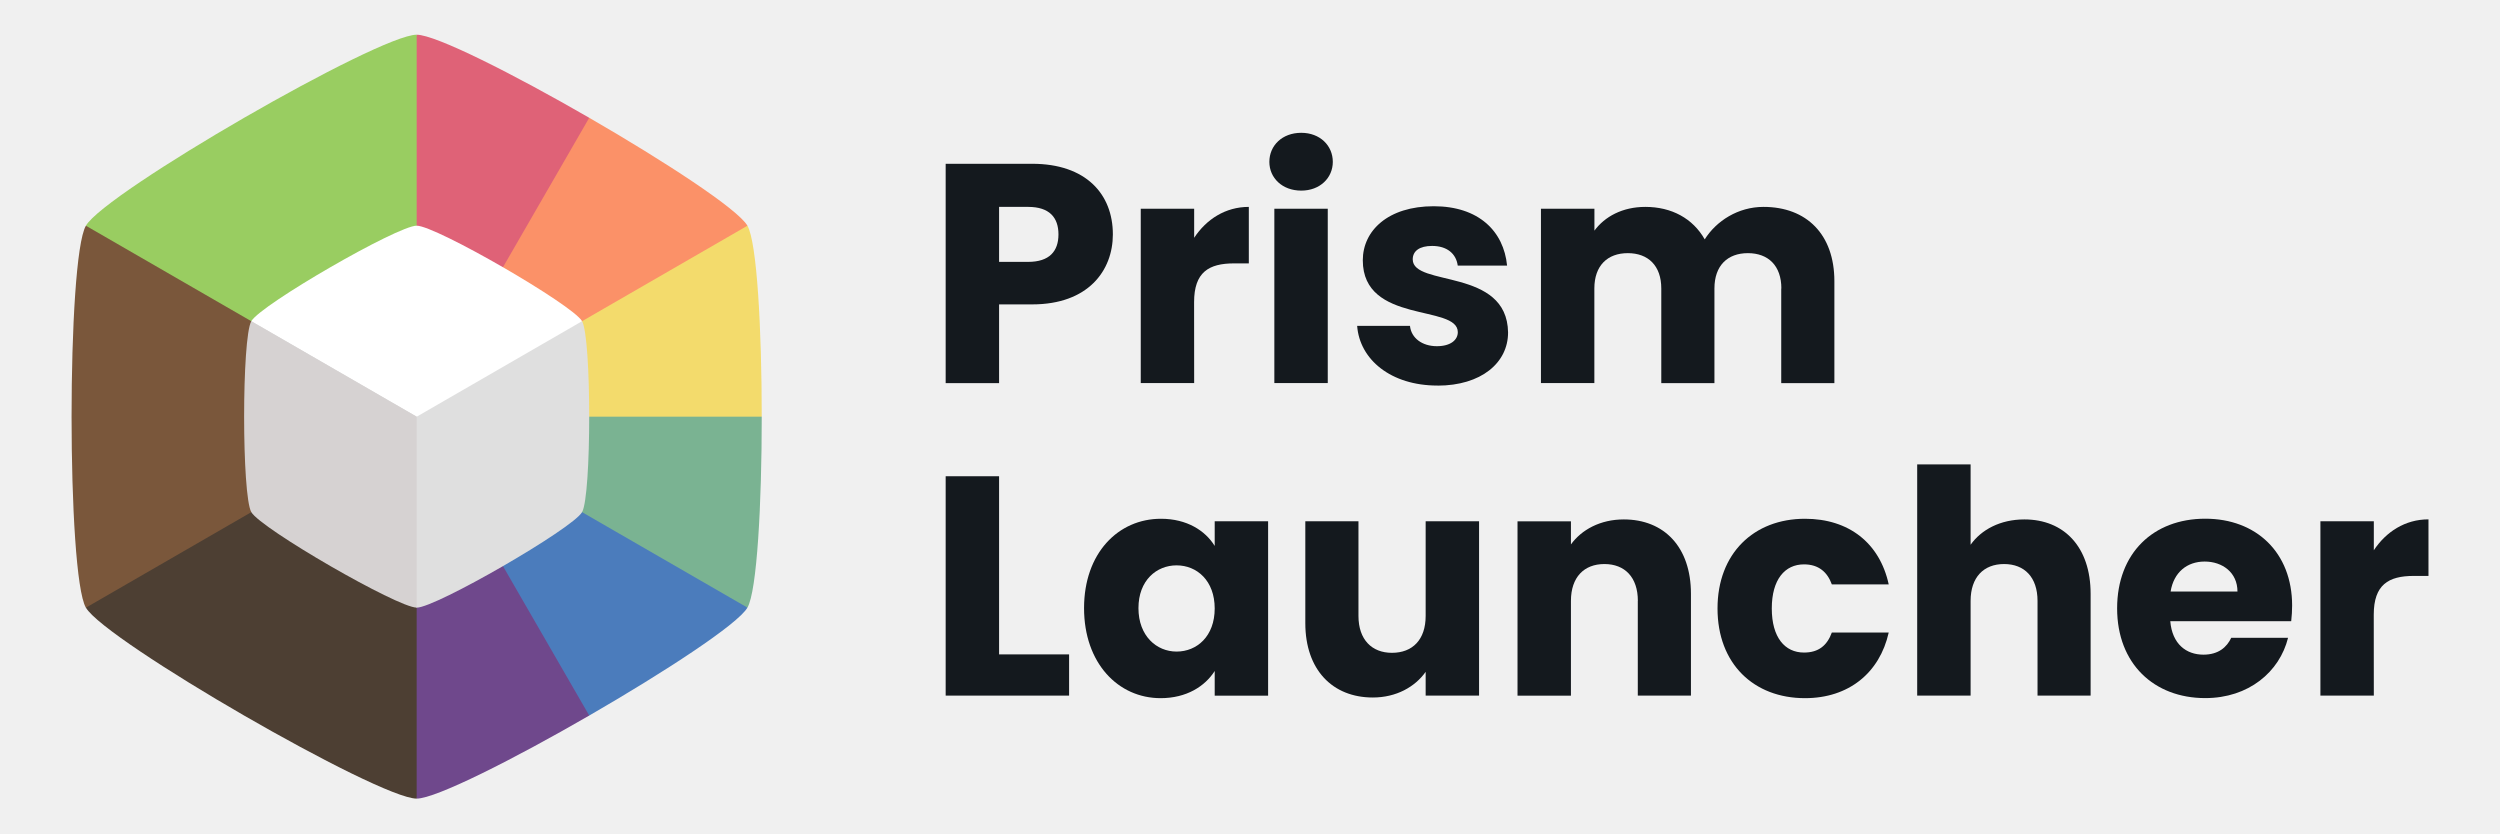
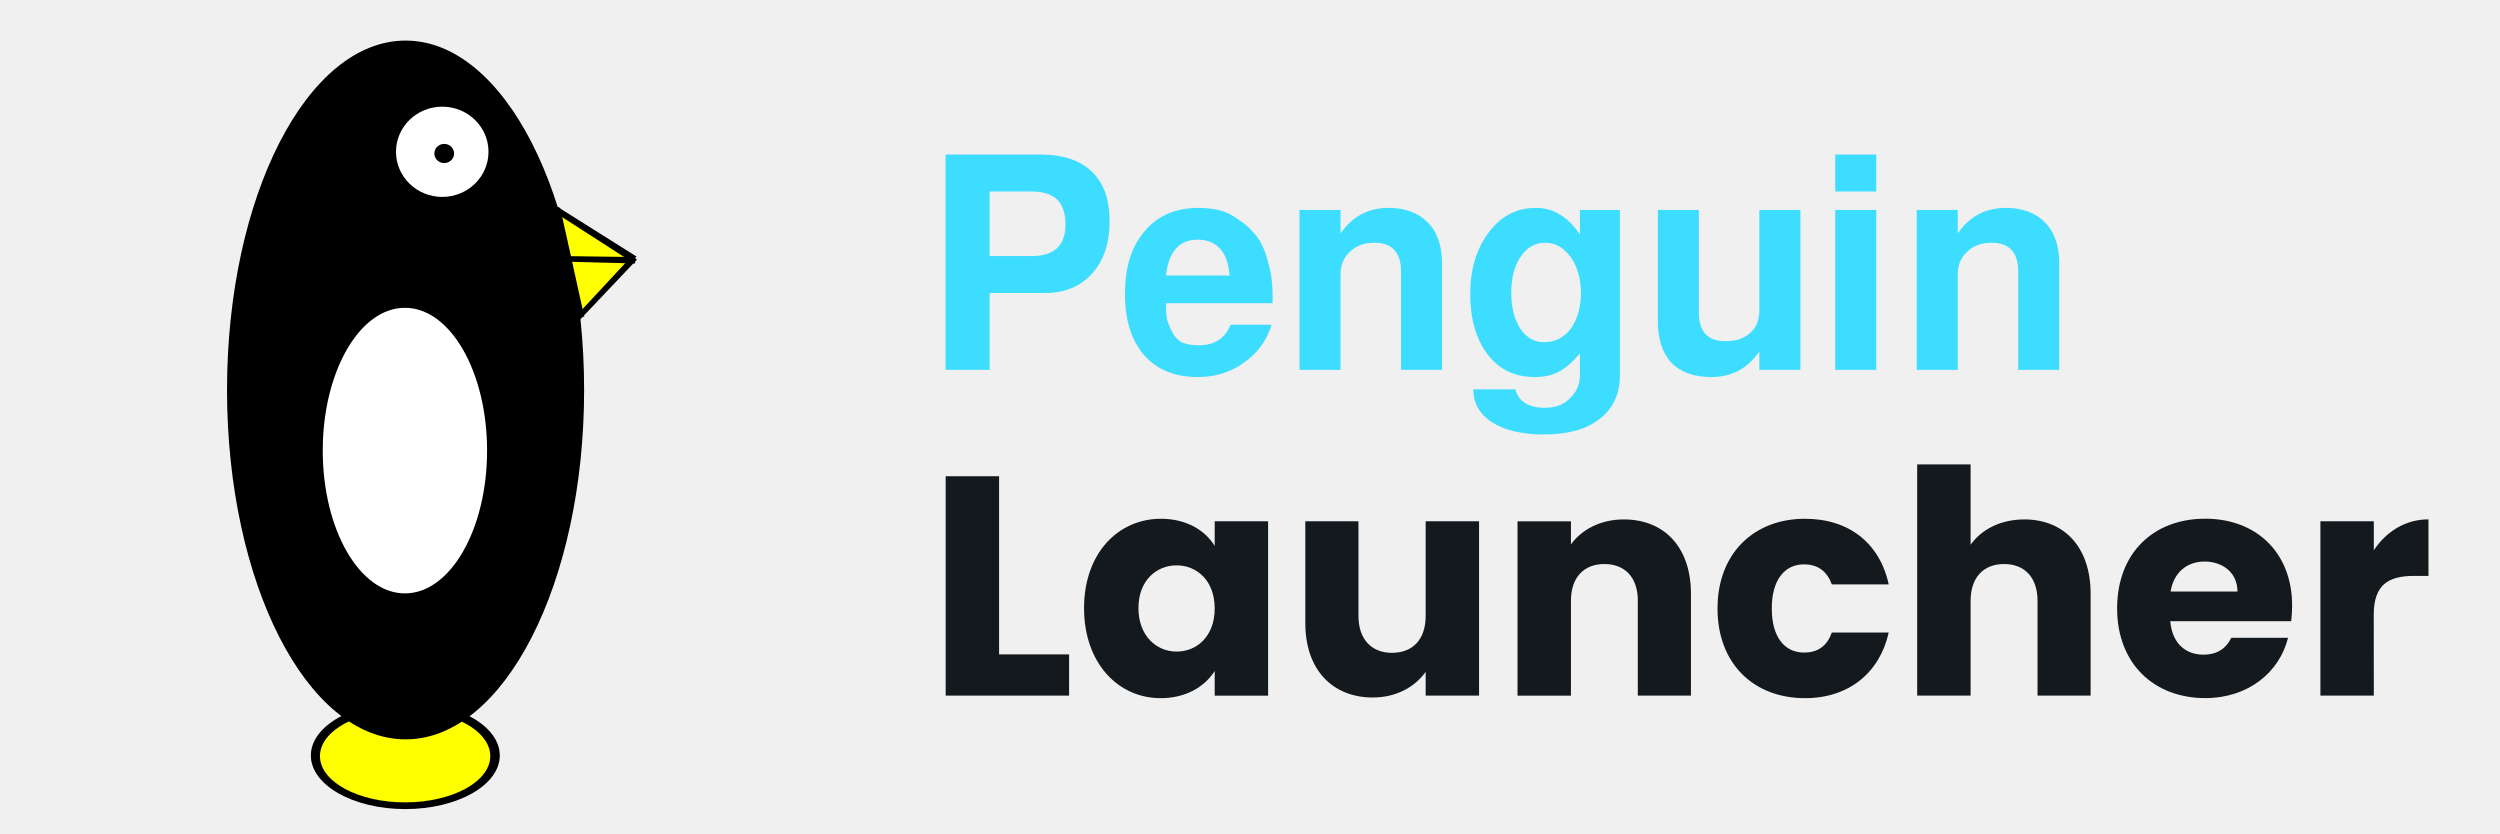
- <svg xmlns="http://www.w3.org/2000/svg" width="144" height="48" viewBox="0 0 38.1 12.7" version="1.1" id="svg3606">
+ <svg xmlns="http://www.w3.org/2000/svg" width="144" height="48" viewBox="0 0 38.1 12.7" version="1.1" id="svg3606" xml:space="preserve">
  <defs id="defs3603" />
  <g id="layer1">
    <g id="g531" transform="matrix(0.1353646,0,0,0.1353646,15.30158,0.5291666)" />
-     <g id="g397">
-       <path style="fill:#99cd61;fill-opacity:1;stroke-width:0.265" d="M 6.35,6.35 Z" id="path7899" />
-       <path id="path3228" style="fill:#df6277;fill-opacity:1;stroke-width:0.265" d="M 6.35,0.529 3.829,4.895 6.35,6.35 8.87,4.895 8.98,1.795 C 7.829,1.131 6.641,0.529 6.35,0.529 Z" />
-       <path id="path2659" style="fill:#fb9168;fill-opacity:1;stroke-width:0.265" d="M 8.98,1.795 6.35,6.35 8.87,7.805 11.391,3.44 C 11.246,3.188 10.131,2.46 8.98,1.795 Z" />
-       <path id="path2708" style="fill:#f3db6c;fill-opacity:1;stroke-width:0.265" d="M 11.391,3.44 6.35,6.35 8.87,7.805 11.609,6.35 c 0,-1.329 -0.073,-2.658 -0.218,-2.91 z" />
-       <path id="path1737" style="fill:#7ab392;fill-opacity:1;stroke-width:0.265" d="m 6.35,6.35 v 2.91 h 5.041 C 11.537,9.008 11.609,7.679 11.609,6.35 Z" />
-       <path id="path2937" style="fill:#4b7cbc;fill-opacity:1;stroke-width:0.265" d="M 6.35,6.35 V 9.26 L 8.98,10.905 C 10.131,10.24 11.246,9.512 11.391,9.26 Z" />
-       <path id="path3117" style="fill:#6f488c;fill-opacity:1;stroke-width:0.265" d="M 6.35,6.35 3.829,7.805 6.35,12.171 c 0.291,0 1.479,-0.601 2.63,-1.266 z" />
-       <path id="path2010" style="fill:#4d3f33;fill-opacity:1;stroke-width:0.265" d="M 3.829,4.895 1.309,9.26 C 1.6,9.765 5.768,12.171 6.35,12.171 V 6.35 Z" />
-       <path id="path1744" style="fill:#7a573b;fill-opacity:1;stroke-width:0.265" d="m 1.309,3.44 c -0.291,0.504 -0.291,5.317 0,5.821 L 6.35,6.35 V 3.44 Z" />
-       <path id="path1739" style="fill:#99cd61;fill-opacity:1;stroke-width:0.265" d="M 6.35,0.529 C 5.768,0.529 1.6,2.935 1.309,3.44 L 6.35,6.35 Z" />
-       <g id="g379">
-         <g id="g1657" transform="matrix(0.8799999,0,0,0.8799999,-10.90649,-1.242093)">
-           <g id="g7651" transform="translate(13.25996,2.277589)">
-             <path id="path6659" style="fill:#ffffff;stroke-width:0.265" d="m 6.35,2.939 c -0.341,0 -2.783,1.41 -2.953,1.705 L 6.35,9.76 9.304,4.645 C 9.133,4.349 6.691,2.939 6.35,2.939 Z" transform="matrix(0.9697482,0,0,0.9697482,0.1920988,0.1920979)" />
-           </g>
-           <path id="path461" style="fill:#dfdfdf;fill-opacity:1;stroke-width:0.265" d="m 16.746,6.974 2.864,4.961 c 0.331,0 2.699,-1.367 2.864,-1.654 0.165,-0.286 0.165,-3.021 0,-3.307 l -2.864,1.654 z" />
-         </g>
-         <path id="path5065" style="fill:#d6d2d2;fill-opacity:1;stroke-width:0.265" d="m 3.83,4.895 c -0.146,0.252 -0.146,2.658 0,2.91 0.146,0.252 2.229,1.455 2.52,1.455 V 6.35 Z" />
-       </g>
-     </g>
    <g aria-label="Prism Launcher" id="text637" style="font-weight:bold;font-size:4.763px;line-height:1;font-family:poppins;-inkscape-font-specification:'poppins Bold';stroke-width:0.265">
-       <path d="M 15.669,3.991 H 15.226 V 3.153 h 0.443 c 0.324,0 0.462,0.162 0.462,0.419 0,0.257 -0.138,0.419 -0.462,0.419 z m 1.291,-0.419 c 0,-0.614 -0.41,-1.076 -1.229,-1.076 h -1.319 v 3.343 h 0.814 V 4.639 h 0.505 c 0.852,0 1.229,-0.514 1.229,-1.067 z" style="fill:#14191e" id="path419" />
-       <path d="m 18.198,4.605 c 0,-0.457 0.224,-0.591 0.61,-0.591 h 0.224 V 3.153 c -0.357,0 -0.648,0.19 -0.833,0.471 V 3.181 h -0.814 v 2.657 h 0.814 z" style="fill:#14191e" id="path421" />
-       <path d="m 19.421,3.181 v 2.657 h 0.814 V 3.181 Z m 0.41,-0.276 c 0.286,0 0.481,-0.195 0.481,-0.438 0,-0.248 -0.195,-0.443 -0.481,-0.443 -0.291,0 -0.486,0.195 -0.486,0.443 0,0.243 0.195,0.438 0.486,0.438 z" style="fill:#14191e" id="path423" />
-       <path d="m 21.907,5.877 c 0.667,0 1.076,-0.348 1.076,-0.81 -0.014,-0.991 -1.453,-0.691 -1.453,-1.114 0,-0.129 0.105,-0.205 0.295,-0.205 0.229,0 0.367,0.119 0.391,0.3 h 0.752 C 22.917,3.524 22.536,3.143 21.85,3.143 c -0.695,0 -1.081,0.371 -1.081,0.824 0,0.976 1.448,0.667 1.448,1.095 0,0.119 -0.11,0.214 -0.319,0.214 -0.224,0 -0.391,-0.124 -0.41,-0.31 h -0.805 c 0.038,0.514 0.514,0.91 1.224,0.91 z" style="fill:#14191e" id="path425" />
-       <path d="m 27.146,4.396 v 1.443 h 0.81 V 4.286 c 0,-0.714 -0.424,-1.133 -1.081,-1.133 -0.386,0 -0.719,0.214 -0.895,0.495 -0.181,-0.319 -0.505,-0.495 -0.905,-0.495 -0.348,0 -0.619,0.148 -0.776,0.362 V 3.181 H 23.484 v 2.657 h 0.814 V 4.396 c 0,-0.348 0.2,-0.538 0.51,-0.538 0.31,0 0.51,0.191 0.51,0.538 v 1.443 h 0.81 V 4.396 c 0,-0.348 0.2,-0.538 0.51,-0.538 0.31,0 0.51,0.191 0.51,0.538 z" style="fill:#14191e" id="path427" />
      <path d="m 15.226,7.258 h -0.814 v 3.343 h 1.881 V 9.973 h -1.067 z" style="fill:#14191e" id="path429" />
      <path d="m 16.521,9.268 c 0,0.838 0.519,1.372 1.167,1.372 0.395,0 0.676,-0.181 0.824,-0.414 v 0.376 h 0.814 V 7.944 h -0.814 v 0.376 c -0.143,-0.233 -0.424,-0.414 -0.819,-0.414 -0.652,0 -1.172,0.524 -1.172,1.362 z m 1.991,0.005 c 0,0.424 -0.271,0.657 -0.581,0.657 -0.305,0 -0.581,-0.238 -0.581,-0.662 0,-0.424 0.276,-0.652 0.581,-0.652 0.31,0 0.581,0.233 0.581,0.657 z" style="fill:#14191e" id="path431" />
      <path d="M 22.541,10.601 V 7.944 h -0.814 v 1.443 c 0,0.362 -0.2,0.562 -0.514,0.562 -0.305,0 -0.51,-0.2 -0.51,-0.562 V 7.944 h -0.81 v 1.553 c 0,0.71 0.414,1.133 1.029,1.133 0.357,0 0.643,-0.162 0.805,-0.391 v 0.362 z" style="fill:#14191e" id="path433" />
      <path d="m 24.96,9.158 v 1.443 h 0.81 V 9.049 c 0,-0.714 -0.41,-1.133 -1.024,-1.133 -0.357,0 -0.643,0.157 -0.805,0.381 v -0.352 h -0.814 v 2.657 h 0.814 V 9.158 c 0,-0.362 0.2,-0.562 0.51,-0.562 0.31,0 0.51,0.2 0.51,0.562 z" style="fill:#14191e" id="path435" />
      <path d="m 26.175,9.273 c 0,0.843 0.552,1.367 1.333,1.367 0.667,0 1.138,-0.386 1.276,-1 h -0.867 c -0.071,0.195 -0.2,0.305 -0.424,0.305 -0.291,0 -0.491,-0.229 -0.491,-0.672 0,-0.443 0.2,-0.672 0.491,-0.672 0.224,0 0.357,0.119 0.424,0.305 h 0.867 c -0.138,-0.633 -0.61,-1 -1.276,-1 -0.781,0 -1.333,0.529 -1.333,1.367 z" style="fill:#14191e" id="path437" />
      <path d="M 29.218,7.077 V 10.601 H 30.032 V 9.158 c 0,-0.362 0.2,-0.562 0.51,-0.562 0.31,0 0.51,0.2 0.51,0.562 V 10.601 H 31.861 V 9.049 c 0,-0.714 -0.405,-1.133 -1.01,-1.133 -0.367,0 -0.657,0.157 -0.819,0.386 V 7.077 Z" style="fill:#14191e" id="path439" />
      <path d="m 33.599,8.558 c 0.271,0 0.5,0.167 0.5,0.457 H 33.08 c 0.048,-0.295 0.252,-0.457 0.519,-0.457 z m 1.272,1.162 h -0.867 c -0.067,0.143 -0.195,0.257 -0.424,0.257 -0.262,0 -0.476,-0.162 -0.505,-0.51 h 1.843 c 0.009,-0.081 0.014,-0.162 0.014,-0.238 0,-0.81 -0.548,-1.324 -1.324,-1.324 -0.791,0 -1.343,0.524 -1.343,1.367 0,0.843 0.562,1.367 1.343,1.367 0.662,0 1.133,-0.4 1.262,-0.919 z" style="fill:#14191e" id="path441" />
      <path d="m 36.176,9.368 c 0,-0.457 0.224,-0.591 0.61,-0.591 h 0.224 V 7.915 c -0.357,0 -0.648,0.191 -0.833,0.471 V 7.944 h -0.814 v 2.657 h 0.814 z" style="fill:#14191e" id="path443" />
+       <text xml:space="preserve" style="font-style:normal;font-variant:normal;font-weight:600;font-stretch:normal;font-size:4.493px;font-family:FreeSans;-inkscape-font-specification:'FreeSans, Semi-Bold';font-variant-ligatures:normal;font-variant-caps:normal;font-variant-numeric:normal;font-variant-east-asian:normal;text-align:start;writing-mode:lr-tb;direction:ltr;text-anchor:start;fill:#3dddff;fill-opacity:1;stroke-width:0.099;stroke-dasharray:none" x="14.052" y="5.636" id="text1">
+         <tspan id="tspan1" x="14.052" y="5.636">Penguin</tspan>
+       </text>
+     </g>
+     <g id="layer7" transform="matrix(0.06966746,0,0,0.06966746,-1.013956,-3.514986)">
+       <g id="layer4">
+         <ellipse style="fill:#000000;fill-opacity:1;stroke-width:0.293" id="path7-2" cx="103.219" cy="215.721" rx="20.664" ry="11.721" />
+         <ellipse style="fill:#ffff00;fill-opacity:1;stroke-width:0.259" id="path7" cx="103.173" cy="215.857" rx="18.628" ry="10.121" />
+       </g>
+       <g id="layer1-9">
+         <path id="path5" style="fill:#ffff00;stroke-width:0.265" d="m 139.955,120.842 -1.979,-12.206 -2.519,-12.881 17.536,11.123 z" />
+         <path style="fill:#000000;fill-opacity:1;stroke-width:0.265" d="m 153.822,107.318 c 0,-0.488 -0.919,-0.446 -0.96,-0.96 l -12.477,13.437 c -0.477,1.003 0.785,0.541 0.785,0.873" id="path6" />
+         <path style="fill:#000000;fill-opacity:1;stroke-width:0.302" d="m 152.968,107.888 c 0.539,-0.11 0.29,-1.141 0.85,-1.302 L 136.199,95.498 c -1.215,-0.313 -0.426,1.011 -0.792,1.085" id="path6-4" />
+         <path style="fill:#000000;fill-opacity:1;stroke-width:0.245" d="m 153.42,108.088 c 0.294,-0.339 -0.255,-1.014 0.032,-1.403 l -15.215,-0.206 c -0.876,0.333 0.121,0.978 -0.078,1.208" id="path6-4-2" />
+         <path style="fill:#000000;fill-opacity:1;stroke-width:0.355" d="m 140.599,120.314 c 0.532,0.31 1.182,-0.827 1.774,-0.549 l -5.22,-23.614 c -0.733,-1.213 -1.185,0.605 -1.546,0.394" id="path6-4-2-4" />
+       </g>
+       <ellipse style="fill:#000000;fill-opacity:1;stroke-width:0.232" id="path4" cx="103.274" cy="135.761" rx="39.058" ry="76.431" />
+       <g id="layer2">
+         <ellipse style="fill:#ffffff;fill-opacity:1;stroke-width:0.274" id="path11" cx="103.13" cy="149.024" rx="17.974" ry="31.236" />
+         <g id="layer3">
+           <ellipse style="fill:#ffffff;fill-opacity:1;stroke-width:0.265" id="path9" cx="111.298" cy="83.659" rx="10.118" ry="9.871" />
+           <ellipse style="fill:#000000;fill-opacity:1;stroke-width:0.265" id="path10" cx="111.73" cy="84.029" rx="2.159" ry="2.098" />
+         </g>
+         <g id="layer5" />
+         <g id="layer6" />
+       </g>
    </g>
  </g>
</svg>
